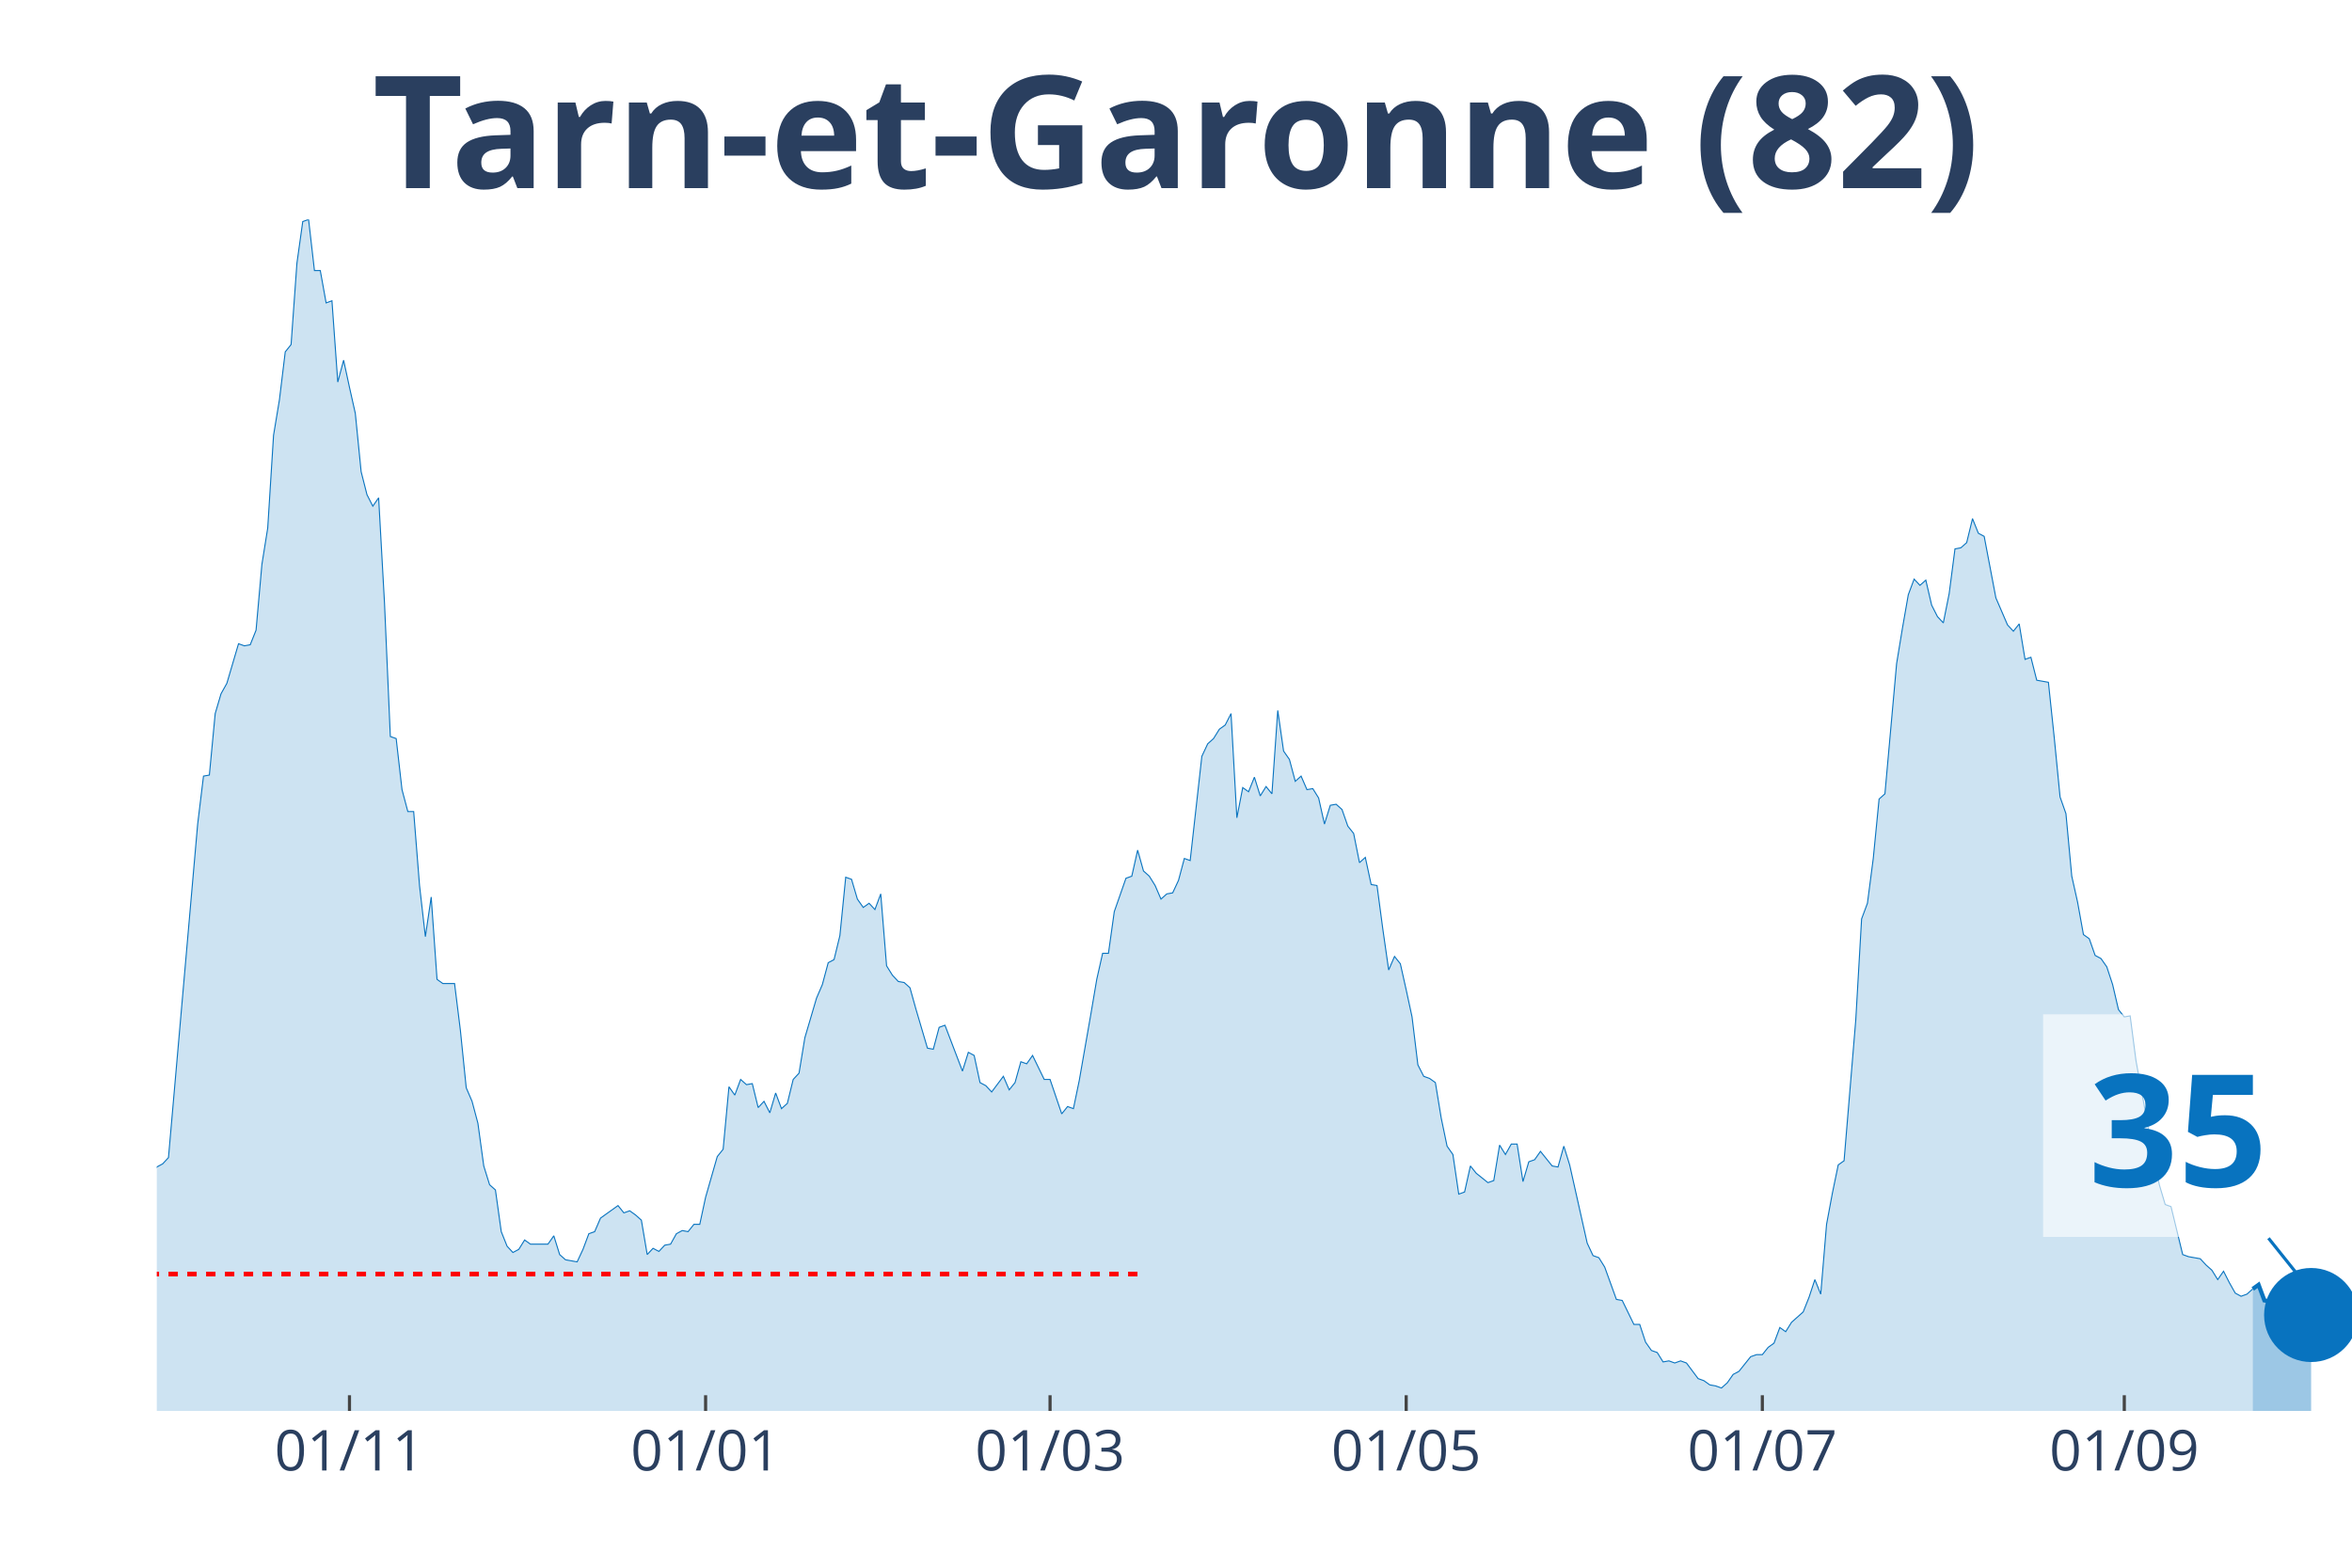
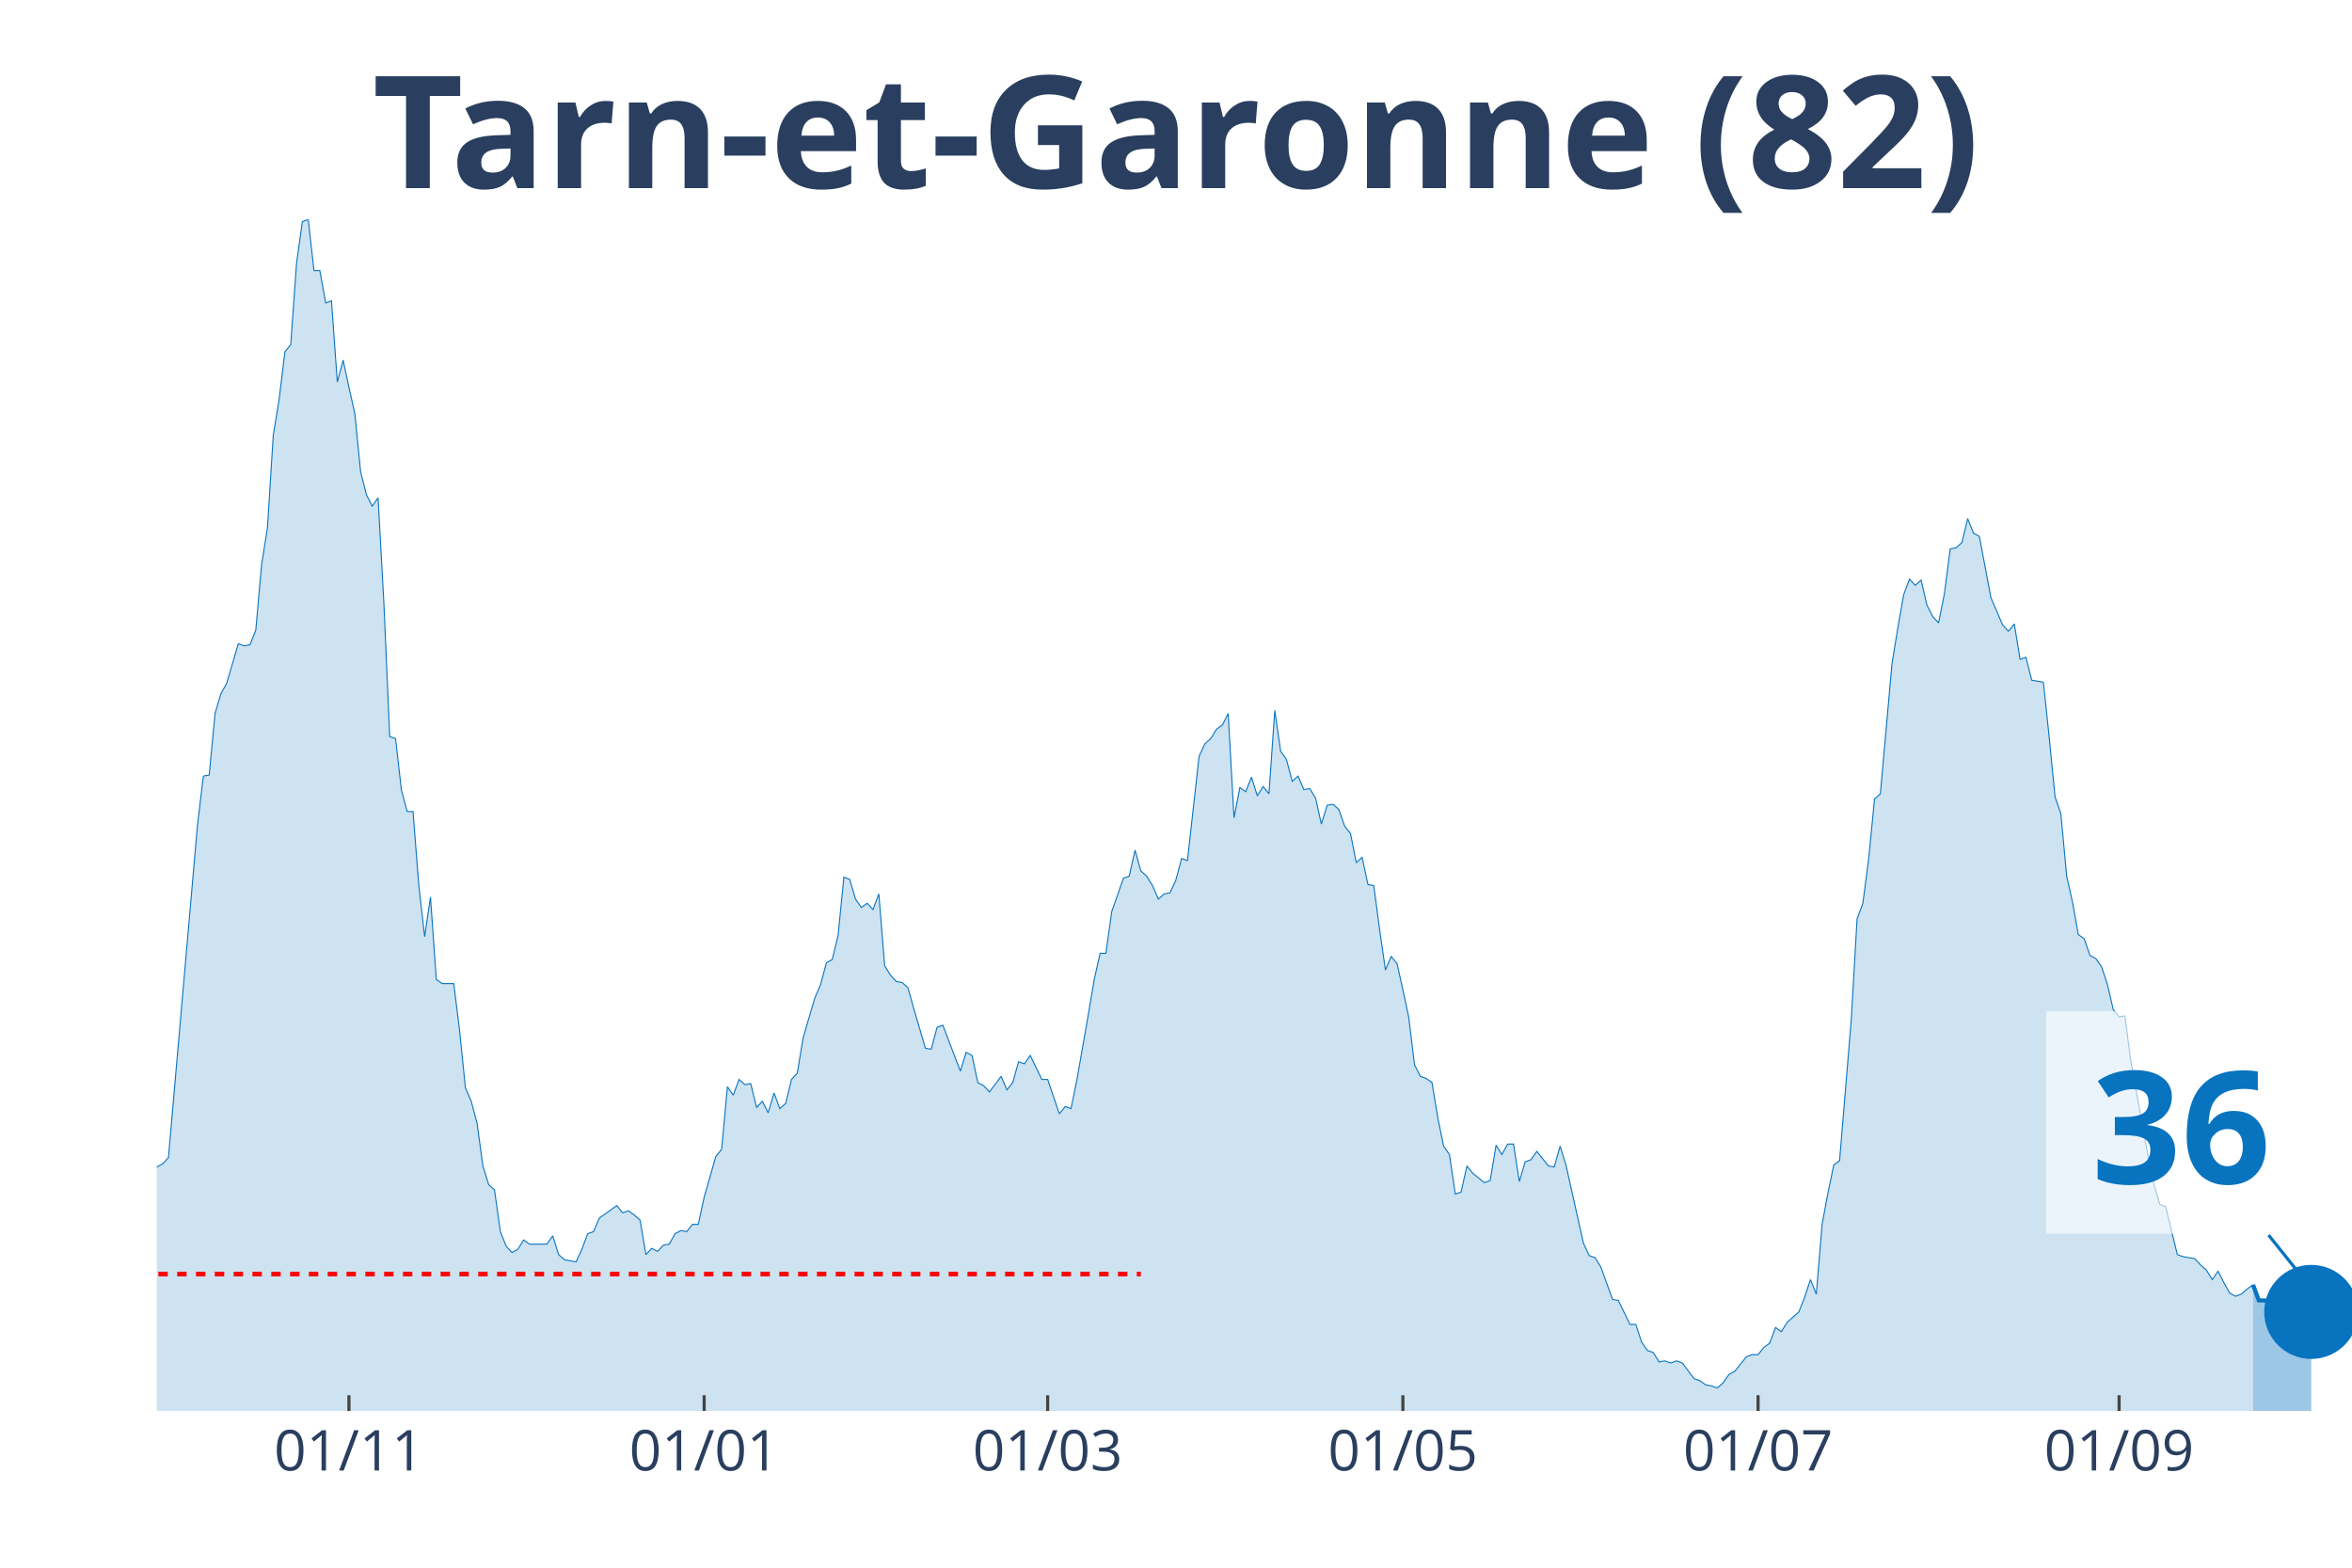
<svg xmlns="http://www.w3.org/2000/svg" class="main-svg" width="1125" height="750" style="" viewBox="0 0 750 500">
  <rect x="0" y="0" width="750" height="500" style="fill: rgb(0, 0, 0); fill-opacity: 0;" />
-   <defs id="defs-508bf8">
+   <defs id="defs-aefb6d">
    <g class="clips">
-       <clipPath id="clip508bf8xyplot" class="plotclip">
+       <clipPath id="clipaefb6dxyplot" class="plotclip">
        <rect width="700" height="380" />
      </clipPath>
-       <clipPath class="axesclip" id="clip508bf8x">
+       <clipPath class="axesclip" id="clipaefb6dx">
        <rect x="50" y="0" width="700" height="500" />
      </clipPath>
-       <clipPath class="axesclip" id="clip508bf8y">
+       <clipPath class="axesclip" id="clipaefb6dy">
        <rect x="0" y="70" width="750" height="380" />
      </clipPath>
-       <clipPath class="axesclip" id="clip508bf8xy">
+       <clipPath class="axesclip" id="clipaefb6dxy">
        <rect x="50" y="70" width="700" height="380" />
      </clipPath>
    </g>
    <g class="gradients" />
  </defs>
  <g class="bglayer">
    <rect class="bg" x="50" y="70" width="700" height="380" style="fill: rgb(0, 0, 0); fill-opacity: 0; stroke-width: 0;" />
  </g>
  <g class="layer-below">
    <g class="imagelayer" />
    <g class="shapelayer" />
  </g>
  <g class="cartesianlayer">
    <g class="subplot xy">
      <g class="layer-subplot">
        <g class="shapelayer" />
        <g class="imagelayer" />
      </g>
      <g class="gridlayer">
        <g class="x">
-           <path class="xgrid crisp" transform="translate(111.44,0)" d="M0,70v380" style="stroke: rgb(255, 255, 255); stroke-opacity: 1; stroke-width: 1px;" />
-           <path class="xgrid crisp" transform="translate(225,0)" d="M0,70v380" style="stroke: rgb(255, 255, 255); stroke-opacity: 1; stroke-width: 1px;" />
-           <path class="xgrid crisp" transform="translate(334.84,0)" d="M0,70v380" style="stroke: rgb(255, 255, 255); stroke-opacity: 1; stroke-width: 1px;" />
-           <path class="xgrid crisp" transform="translate(448.4,0)" d="M0,70v380" style="stroke: rgb(255, 255, 255); stroke-opacity: 1; stroke-width: 1px;" />
-           <path class="xgrid crisp" transform="translate(561.97,0)" d="M0,70v380" style="stroke: rgb(255, 255, 255); stroke-opacity: 1; stroke-width: 1px;" />
-           <path class="xgrid crisp" transform="translate(677.39,0)" d="M0,70v380" style="stroke: rgb(255, 255, 255); stroke-opacity: 1; stroke-width: 1px;" />
+           <path class="xgrid crisp" transform="translate(111.27,0)" d="M0,70v380" style="stroke: rgb(255, 255, 255); stroke-opacity: 1; stroke-width: 1px;" />
+           <path class="xgrid crisp" transform="translate(224.54,0)" d="M0,70v380" style="stroke: rgb(255, 255, 255); stroke-opacity: 1; stroke-width: 1px;" />
+           <path class="xgrid crisp" transform="translate(334.08,0)" d="M0,70v380" style="stroke: rgb(255, 255, 255); stroke-opacity: 1; stroke-width: 1px;" />
+           <path class="xgrid crisp" transform="translate(447.35,0)" d="M0,70v380" style="stroke: rgb(255, 255, 255); stroke-opacity: 1; stroke-width: 1px;" />
+           <path class="xgrid crisp" transform="translate(560.61,0)" d="M0,70v380" style="stroke: rgb(255, 255, 255); stroke-opacity: 1; stroke-width: 1px;" />
+           <path class="xgrid crisp" transform="translate(675.73,0)" d="M0,70v380" style="stroke: rgb(255, 255, 255); stroke-opacity: 1; stroke-width: 1px;" />
        </g>
        <g class="y" />
      </g>
      <g class="zerolinelayer" />
      <path class="xlines-below" />
      <path class="ylines-below" />
      <g class="overlines-below" />
      <g class="xaxislayer-below" />
      <g class="yaxislayer-below" />
      <g class="overaxes-below" />
-       <g class="plot" transform="translate(50, 70)" clip-path="url('#clip508bf8xyplot')">
+       <g class="plot" transform="translate(50, 70)" clip-path="url('#clipaefb6dxyplot')">
        <g class="scatterlayer mlayer">
-           <g class="trace scatter trace185f80" style="stroke-miterlimit: 2;">
+           <g class="trace scatter tracee96e2c" style="stroke-miterlimit: 2;">
            <g class="fills">
              <g>
-                 <path class="js-fill" d="M668.35,380L-253.19,380L-253.19,376.34L-243.88,376.01L-242.02,378.67L-227.13,379L-225.27,379.34L-143.35,378.01L-141.49,377.34L-134.04,375.35L-132.18,374.35L-128.46,373.02L-126.6,373.02L-119.15,372.69L-117.29,375.01L-113.56,374.02L-111.7,374.35L-107.98,376.68L-106.12,376.01L-96.81,373.02L-94.95,370.36L-93.09,371.36L-91.22,370.03L-87.5,371.36L-85.64,371.36L-83.78,370.36L-81.91,363.38L-80.05,358.06L-78.19,358.06L-74.47,354.73L-72.61,348.75L-70.74,343.43L-68.88,345.42L-67.02,346.09L-65.16,339.77L-61.44,341.43L-59.57,341.1L-55.85,337.11L-53.99,329.47L-52.13,320.16L-50.27,319.16L-48.4,319.16L-46.54,306.53L-42.82,303.2L-40.96,306.19L-39.1,312.18L-37.23,309.85L-35.37,308.19L-33.51,311.18L-31.65,311.85L-29.79,308.85L-27.93,304.53L-26.06,292.9L-22.34,292.56L-20.48,288.91L-18.62,287.58L-16.76,284.92L-14.89,282.26L-13.03,289.9L-11.17,290.24L-9.31,291.9L-7.45,301.54L-5.59,299.55L-1.86,307.19L0,302.2L1.86,301.21L3.72,299.21L13.03,192.83L14.89,177.53L16.76,177.2L18.62,157.59L20.48,151.27L22.34,147.94L26.06,135.31L27.93,135.98L29.79,135.64L31.65,130.99L33.51,110.04L35.37,98.41L37.23,68.82L39.1,57.52L40.96,42.22L42.82,39.9L44.68,13.96L46.54,0.66L48.4,0L50.27,16.29L52.13,16.29L53.99,26.6L55.85,25.93L57.71,51.86L59.57,44.88L61.44,53.53L63.3,61.84L65.16,80.45L67.02,87.77L68.88,91.43L70.74,88.77L72.61,122.34L74.47,164.9L76.33,165.56L78.19,181.85L80.05,188.84L81.91,188.84L83.78,212.44L85.64,228.73L87.5,216.1L89.36,242.36L91.22,243.69L94.95,243.69L96.81,258.65L98.67,276.94L100.53,281.26L102.39,288.24L104.26,301.87L106.12,307.86L107.98,309.52L109.84,322.82L111.7,327.47L113.56,329.47L115.43,328.47L117.29,325.48L119.15,326.81L124.73,326.81L126.6,324.15L128.46,330.13L130.32,331.79L134.04,332.46L135.9,328.47L137.77,323.48L139.63,322.82L141.49,318.5L143.35,317.17L147.07,314.51L148.94,316.83L150.8,316.17L152.66,317.5L154.52,319.16L156.38,330.13L158.24,328.14L160.11,329.13L161.97,327.14L163.83,326.81L165.69,323.48L167.55,322.48L169.41,322.82L171.28,320.49L173.14,320.49L175,311.85L178.72,298.88L180.59,296.55L182.45,276.61L184.31,279.27L186.17,274.28L188.03,275.94L189.89,275.61L191.76,283.25L193.62,281.26L195.48,284.92L197.34,278.6L199.2,283.59L201.06,281.92L202.93,274.28L204.79,272.28L206.65,260.98L210.37,248.35L212.23,244.02L214.1,237.04L215.96,236.05L217.82,228.4L219.68,209.78L221.54,210.45L223.4,216.76L225.27,219.42L227.13,218.09L228.99,220.09L230.85,215.1L232.71,238.04L234.57,241.03L236.44,243.03L238.3,243.36L240.16,245.02L242.02,251.67L245.74,264.3L247.61,264.64L249.47,257.66L251.33,256.99L256.91,271.62L258.78,265.63L260.64,266.63L262.5,275.28L264.36,276.27L266.22,278.27L269.95,273.28L271.81,277.6L273.67,275.28L275.53,268.63L277.39,269.29L279.26,266.63L282.98,274.28L284.84,274.28L288.56,285.25L290.43,282.92L292.29,283.59L294.15,274.61L297.87,253.33L299.73,242.36L301.6,234.05L303.46,234.05L305.32,220.75L307.18,215.43L309.04,210.11L310.9,209.45L312.77,201.14L314.63,207.79L316.49,209.45L318.35,212.44L320.21,216.76L322.07,215.1L323.94,214.77L325.8,210.78L327.66,203.8L329.52,204.46L333.24,171.22L335.11,167.23L336.97,165.56L338.83,162.57L340.69,161.24L342.55,157.59L344.41,190.83L346.28,181.19L348.14,182.52L350,177.87L351.86,183.85L353.72,180.86L355.59,183.18L357.45,156.59L359.31,169.55L361.17,172.21L363.03,179.2L364.89,177.53L366.76,181.85L368.62,181.52L370.48,184.51L372.34,192.83L374.2,186.84L376.06,186.51L377.93,188.17L379.79,193.49L381.65,195.82L383.51,205.13L385.37,203.46L387.23,212.11L389.1,212.44L390.96,226.4L392.82,239.37L394.68,235.05L396.54,237.38L398.4,245.69L400.27,254.33L402.13,269.62L403.99,273.28L405.85,273.95L407.71,275.28L409.57,286.58L411.44,295.56L413.3,298.22L415.16,310.85L417.02,310.18L418.88,301.87L420.74,304.2L424.47,307.19L426.33,306.53L428.19,295.22L430.05,298.22L431.91,294.89L433.78,294.89L435.64,306.86L437.5,300.54L439.36,299.88L441.22,297.22L444.95,301.87L446.81,302.2L448.67,295.56L450.53,301.54L456.12,326.47L457.98,330.46L459.84,331.13L461.7,334.12L465.43,344.43L467.29,344.76L471.01,352.41L472.87,352.41L474.73,358.06L476.6,360.72L478.46,361.38L480.32,364.37L482.18,364.04L484.04,364.71L485.9,364.04L487.77,364.71L491.49,369.69L493.35,370.36L495.21,371.69L497.07,372.02L498.94,372.69L500.8,371.02L502.66,368.36L504.52,367.37L508.24,362.71L510.11,362.05L511.97,362.05L513.83,359.72L515.69,358.39L517.55,353.4L519.41,354.73L521.28,351.74L525,348.42L526.86,343.76L528.72,338.11L530.59,342.76L532.45,320.49L534.31,310.52L536.17,301.54L538.03,300.21L541.76,255.33L543.62,223.08L545.48,218.09L547.34,203.8L549.2,184.85L551.06,183.18L554.79,141.63L556.65,130.32L558.51,119.69L560.37,114.7L562.23,116.69L564.1,115.03L565.96,123.01L567.82,126.67L569.68,128.66L571.54,119.35L573.4,105.06L575.27,104.72L577.13,103.06L578.99,95.42L580.85,100.07L582.71,101.07L586.44,120.68L588.3,125L590.16,129.33L592.02,131.32L593.88,128.99L595.74,140.3L597.61,139.63L599.47,146.95L603.19,147.61L605.05,165.23L606.91,184.18L608.78,189.5L610.64,209.45L612.5,217.76L614.36,228.07L616.22,229.4L618.09,234.72L619.95,235.71L621.81,238.37L623.67,244.02L625.53,252L627.39,254.33L629.26,254L631.12,268.29L636.7,298.88L638.56,307.86L640.43,314.17L642.29,314.84L646.01,330.13L647.87,330.8L651.6,331.46L653.46,333.46L655.32,335.12L657.18,338.11L659.04,335.45L660.9,339.11L662.77,342.43L664.63,343.43L666.49,342.76L668.35,341.1" style="fill: rgb(8, 115, 191); fill-opacity: 0.2; stroke-width: 0;" />
+                 <path class="js-fill" d="M668.44,380L-252.52,380L-252.52,376.34L-243.24,376.01L-241.38,378.67L-226.53,379L-224.67,379.34L-142.97,378.01L-141.11,377.34L-133.69,375.35L-131.83,374.35L-128.12,373.02L-126.26,373.02L-118.83,372.69L-116.98,375.01L-113.26,374.02L-111.41,374.35L-107.69,376.68L-105.84,376.01L-96.55,373.02L-94.69,370.36L-92.84,371.36L-90.98,370.03L-87.27,371.36L-85.41,371.36L-83.55,370.36L-81.7,363.38L-79.84,358.06L-77.98,358.06L-74.27,354.73L-72.41,348.75L-70.56,343.43L-68.7,345.42L-66.84,346.09L-64.99,339.77L-61.27,341.43L-59.42,341.1L-55.7,337.11L-53.85,329.47L-51.99,320.16L-50.13,319.16L-48.28,319.16L-46.42,306.53L-42.71,303.2L-40.85,306.19L-38.99,312.18L-37.14,309.85L-35.28,308.19L-33.42,311.18L-31.56,311.85L-29.71,308.85L-27.85,304.53L-25.99,292.9L-22.28,292.56L-20.42,288.91L-18.57,287.58L-16.71,284.92L-14.85,282.26L-13,289.9L-11.14,290.24L-9.28,291.9L-7.43,301.54L-5.57,299.55L-1.86,307.19L0,302.2L1.86,301.21L3.71,299.21L13,192.83L14.85,177.53L16.71,177.2L18.57,157.59L20.42,151.27L22.28,147.94L25.99,135.31L27.85,135.98L29.71,135.64L31.56,130.99L33.42,110.04L35.28,98.41L37.14,68.82L38.99,57.52L40.85,42.22L42.71,39.9L44.56,13.96L46.42,0.66L48.28,0L50.13,16.29L51.99,16.29L53.85,26.6L55.7,25.93L57.56,51.86L59.42,44.88L61.27,53.53L63.13,61.84L64.99,80.45L66.84,87.77L68.7,91.43L70.56,88.77L72.41,122.34L74.27,164.9L76.13,165.56L77.98,181.85L79.84,188.84L81.7,188.84L83.55,212.44L85.41,228.73L87.27,216.1L89.12,242.36L90.98,243.69L94.69,243.69L96.55,258.65L98.41,276.94L100.27,281.26L102.12,288.24L103.98,301.87L105.84,307.86L107.69,309.52L109.55,322.82L111.41,327.47L113.26,329.47L115.12,328.47L116.98,325.48L118.83,326.81L124.4,326.81L126.26,324.15L128.12,330.13L129.97,331.79L133.69,332.46L135.54,328.47L137.4,323.48L139.26,322.82L141.11,318.5L142.97,317.17L146.68,314.51L148.54,316.83L150.4,316.17L152.25,317.5L154.11,319.16L155.97,330.13L157.82,328.14L159.68,329.13L161.54,327.14L163.4,326.81L165.25,323.48L167.11,322.48L168.97,322.82L170.82,320.49L172.68,320.49L174.54,311.85L178.25,298.88L180.11,296.55L181.96,276.61L183.82,279.27L185.68,274.28L187.53,275.94L189.39,275.61L191.25,283.25L193.1,281.26L194.96,284.92L196.82,278.6L198.67,283.59L200.53,281.92L202.39,274.28L204.24,272.28L206.1,260.98L209.81,248.35L211.67,244.02L213.53,237.04L215.38,236.05L217.24,228.4L219.1,209.78L220.95,210.45L222.81,216.76L224.67,219.42L226.53,218.09L228.38,220.09L230.24,215.1L232.1,238.04L233.95,241.03L235.81,243.03L237.67,243.36L239.52,245.02L241.38,251.67L245.09,264.3L246.95,264.64L248.81,257.66L250.66,256.99L256.23,271.62L258.09,265.63L259.95,266.63L261.8,275.28L263.66,276.27L265.52,278.27L269.23,273.28L271.09,277.6L272.94,275.28L274.8,268.63L276.66,269.29L278.51,266.63L282.23,274.28L284.08,274.28L287.8,285.25L289.66,282.92L291.51,283.59L293.37,274.61L297.08,253.33L298.94,242.36L300.8,234.05L302.65,234.05L304.51,220.75L306.37,215.43L308.22,210.11L310.08,209.45L311.94,201.14L313.79,207.79L315.65,209.45L317.51,212.44L319.36,216.76L321.22,215.1L323.08,214.77L324.93,210.78L326.79,203.8L328.65,204.46L332.36,171.22L334.22,167.23L336.07,165.56L337.93,162.57L339.79,161.24L341.64,157.59L343.5,190.83L345.36,181.19L347.21,182.52L349.07,177.87L350.93,183.85L352.79,180.86L354.64,183.18L356.5,156.59L358.36,169.55L360.21,172.21L362.07,179.2L363.93,177.53L365.78,181.85L367.64,181.52L369.5,184.51L371.35,192.83L373.21,186.84L375.07,186.51L376.92,188.17L378.78,193.49L380.64,195.82L382.49,205.13L384.35,203.46L386.21,212.11L388.06,212.44L389.92,226.4L391.78,239.37L393.63,235.05L395.49,237.38L397.35,245.69L399.2,254.33L401.06,269.62L402.92,273.28L404.77,273.95L406.63,275.28L408.49,286.58L410.34,295.56L412.2,298.22L414.06,310.85L415.92,310.18L417.77,301.87L419.63,304.2L423.34,307.19L425.2,306.53L427.06,295.22L428.91,298.22L430.77,294.89L432.63,294.89L434.48,306.86L436.34,300.54L438.2,299.88L440.05,297.22L443.77,301.87L445.62,302.2L447.48,295.56L449.34,301.54L454.91,326.47L456.76,330.46L458.62,331.13L460.48,334.12L464.19,344.43L466.05,344.76L469.76,352.41L471.62,352.41L473.47,358.06L475.33,360.72L477.19,361.38L479.05,364.37L480.9,364.04L482.76,364.71L484.62,364.04L486.47,364.71L490.19,369.69L492.04,370.36L493.9,371.69L495.76,372.02L497.61,372.69L499.47,371.02L501.33,368.36L503.18,367.37L506.9,362.71L508.75,362.05L510.61,362.05L512.47,359.72L514.32,358.39L516.18,353.4L518.04,354.73L519.89,351.74L523.61,348.42L525.46,343.76L527.32,338.11L529.18,342.76L531.03,320.49L532.89,310.52L534.75,301.54L536.6,300.21L540.32,255.33L542.18,223.08L544.03,218.09L545.89,203.8L547.75,184.85L549.6,183.18L553.32,141.63L555.17,130.32L557.03,119.69L558.89,114.7L560.74,116.69L562.6,115.03L564.46,123.01L566.31,126.67L568.17,128.66L570.03,119.35L571.88,105.06L573.74,104.72L575.6,103.06L577.45,95.42L579.31,100.07L581.17,101.07L584.88,120.68L586.74,125L588.59,129.33L590.45,131.32L592.31,128.99L594.16,140.3L596.02,139.63L597.88,146.95L601.59,147.61L603.45,165.23L605.31,184.18L607.16,189.5L609.02,209.45L610.88,217.76L612.73,228.07L614.59,229.4L616.45,234.72L618.3,235.71L620.16,238.37L622.02,244.02L623.87,252L625.73,254.33L627.59,254L629.44,268.29L635.01,298.88L636.87,307.86L638.73,314.17L640.58,314.84L644.3,330.13L646.15,330.8L649.87,331.46L651.72,333.46L653.58,335.12L655.44,338.11L657.29,335.45L659.15,339.11L661.01,342.43L662.86,343.43L664.72,342.76L666.58,341.1L668.44,339.77" style="fill: rgb(8, 115, 191); fill-opacity: 0.2; stroke-width: 0;" />
              </g>
            </g>
            <g class="errorbars" />
            <g class="lines">
-               <path class="js-line" d="M-253.19,376.34L-243.88,376.01L-242.02,378.67L-227.13,379L-225.27,379.34L-143.35,378.01L-141.49,377.34L-134.04,375.35L-132.18,374.35L-128.46,373.02L-126.6,373.02L-119.15,372.69L-117.29,375.01L-113.56,374.02L-111.7,374.35L-107.98,376.68L-106.12,376.01L-96.81,373.02L-94.95,370.36L-93.09,371.36L-91.22,370.03L-87.5,371.36L-85.64,371.36L-83.78,370.36L-81.91,363.38L-80.05,358.06L-78.19,358.06L-74.47,354.73L-72.61,348.75L-70.74,343.43L-68.88,345.42L-67.02,346.09L-65.16,339.77L-61.44,341.43L-59.57,341.1L-55.85,337.11L-53.99,329.47L-52.13,320.16L-50.27,319.16L-48.4,319.16L-46.54,306.53L-42.82,303.2L-40.96,306.19L-39.1,312.18L-37.23,309.85L-35.37,308.19L-33.51,311.18L-31.65,311.85L-29.79,308.85L-27.93,304.53L-26.06,292.9L-22.34,292.56L-20.48,288.91L-18.62,287.58L-16.76,284.92L-14.89,282.26L-13.03,289.9L-11.17,290.24L-9.31,291.9L-7.45,301.54L-5.59,299.55L-1.86,307.19L0,302.2L1.86,301.21L3.72,299.21L13.03,192.83L14.89,177.53L16.76,177.2L18.62,157.59L20.48,151.27L22.34,147.94L26.06,135.31L27.93,135.98L29.79,135.64L31.65,130.99L33.51,110.04L35.37,98.41L37.23,68.82L39.1,57.52L40.96,42.22L42.82,39.9L44.68,13.96L46.54,0.66L48.4,0L50.27,16.29L52.13,16.29L53.99,26.6L55.85,25.93L57.71,51.86L59.57,44.88L61.44,53.53L63.3,61.84L65.16,80.45L67.02,87.77L68.88,91.43L70.74,88.77L72.61,122.34L74.47,164.9L76.33,165.56L78.19,181.85L80.05,188.84L81.91,188.84L83.78,212.44L85.64,228.73L87.5,216.1L89.36,242.36L91.22,243.69L94.95,243.69L96.81,258.65L98.67,276.94L100.53,281.26L102.39,288.24L104.26,301.87L106.12,307.86L107.98,309.52L109.84,322.82L111.7,327.47L113.56,329.47L115.43,328.47L117.29,325.48L119.15,326.81L124.73,326.81L126.6,324.15L128.46,330.13L130.32,331.79L134.04,332.46L135.9,328.47L137.77,323.48L139.63,322.82L141.49,318.5L143.35,317.17L147.07,314.51L148.94,316.83L150.8,316.17L152.66,317.5L154.52,319.16L156.38,330.13L158.24,328.14L160.11,329.13L161.97,327.14L163.83,326.81L165.69,323.48L167.55,322.48L169.41,322.82L171.28,320.49L173.14,320.49L175,311.85L178.72,298.88L180.59,296.55L182.45,276.61L184.31,279.27L186.17,274.28L188.03,275.94L189.89,275.61L191.76,283.25L193.62,281.26L195.48,284.92L197.34,278.6L199.2,283.59L201.06,281.92L202.93,274.28L204.79,272.28L206.65,260.98L210.37,248.35L212.23,244.02L214.1,237.04L215.96,236.05L217.82,228.4L219.68,209.78L221.54,210.45L223.4,216.76L225.27,219.42L227.13,218.09L228.99,220.09L230.85,215.1L232.71,238.04L234.57,241.03L236.44,243.03L238.3,243.36L240.16,245.02L242.02,251.67L245.74,264.3L247.61,264.64L249.47,257.66L251.33,256.99L256.91,271.62L258.78,265.63L260.64,266.63L262.5,275.28L264.36,276.27L266.22,278.27L269.95,273.28L271.81,277.6L273.67,275.28L275.53,268.63L277.39,269.29L279.26,266.63L282.98,274.28L284.84,274.28L288.56,285.25L290.43,282.92L292.29,283.59L294.15,274.61L297.87,253.33L299.73,242.36L301.6,234.05L303.46,234.05L305.32,220.75L307.18,215.43L309.04,210.11L310.9,209.45L312.77,201.14L314.63,207.79L316.49,209.45L318.35,212.44L320.21,216.76L322.07,215.1L323.94,214.77L325.8,210.78L327.66,203.8L329.52,204.46L333.24,171.22L335.11,167.23L336.97,165.56L338.83,162.57L340.69,161.24L342.55,157.59L344.41,190.83L346.28,181.19L348.14,182.52L350,177.87L351.86,183.85L353.72,180.86L355.59,183.18L357.45,156.59L359.31,169.55L361.17,172.21L363.03,179.2L364.89,177.53L366.76,181.85L368.62,181.52L370.48,184.51L372.34,192.83L374.2,186.84L376.06,186.51L377.93,188.17L379.79,193.49L381.65,195.82L383.51,205.13L385.37,203.46L387.23,212.11L389.1,212.44L390.96,226.4L392.82,239.37L394.68,235.05L396.54,237.38L398.4,245.69L400.27,254.33L402.13,269.62L403.99,273.28L405.85,273.95L407.71,275.28L409.57,286.58L411.44,295.56L413.3,298.22L415.16,310.85L417.02,310.18L418.88,301.87L420.74,304.2L424.47,307.19L426.33,306.53L428.19,295.22L430.05,298.22L431.91,294.89L433.78,294.89L435.64,306.86L437.5,300.54L439.36,299.88L441.22,297.22L444.95,301.87L446.81,302.2L448.67,295.56L450.53,301.54L456.12,326.47L457.98,330.46L459.84,331.13L461.7,334.12L465.43,344.43L467.29,344.76L471.01,352.41L472.87,352.41L474.73,358.06L476.6,360.72L478.46,361.38L480.32,364.37L482.18,364.04L484.04,364.71L485.9,364.04L487.77,364.71L491.49,369.69L493.35,370.36L495.21,371.69L497.07,372.02L498.94,372.69L500.8,371.02L502.66,368.36L504.52,367.37L508.24,362.71L510.11,362.05L511.97,362.05L513.83,359.72L515.69,358.39L517.55,353.4L519.41,354.73L521.28,351.74L525,348.42L526.86,343.76L528.72,338.11L530.59,342.76L532.45,320.49L534.31,310.52L536.17,301.54L538.03,300.21L541.76,255.33L543.62,223.08L545.48,218.09L547.34,203.8L549.2,184.85L551.06,183.18L554.79,141.63L556.65,130.32L558.51,119.69L560.37,114.7L562.23,116.69L564.1,115.03L565.96,123.01L567.82,126.67L569.68,128.66L571.54,119.35L573.4,105.06L575.27,104.72L577.13,103.06L578.99,95.42L580.85,100.07L582.71,101.07L586.44,120.68L588.3,125L590.16,129.33L592.02,131.32L593.88,128.99L595.74,140.3L597.61,139.63L599.47,146.95L603.19,147.61L605.05,165.23L606.91,184.18L608.78,189.5L610.64,209.45L612.5,217.76L614.36,228.07L616.22,229.4L618.09,234.72L619.95,235.71L621.81,238.37L623.67,244.02L625.53,252L627.39,254.33L629.26,254L631.12,268.29L636.7,298.88L638.56,307.86L640.43,314.17L642.29,314.84L646.01,330.13L647.87,330.8L651.6,331.46L653.46,333.46L655.32,335.12L657.18,338.11L659.04,335.45L660.9,339.11L662.77,342.43L664.63,343.43L666.49,342.76L668.35,341.1" style="vector-effect: non-scaling-stroke; fill: none; stroke: rgb(8, 115, 191); stroke-opacity: 1; stroke-width: 0.5px; opacity: 1;" />
+               <path class="js-line" d="M-252.52,376.34L-243.24,376.01L-241.38,378.67L-226.53,379L-224.67,379.34L-142.97,378.01L-141.11,377.34L-133.69,375.35L-131.83,374.35L-128.12,373.02L-126.26,373.02L-118.83,372.69L-116.98,375.01L-113.26,374.02L-111.41,374.35L-107.69,376.68L-105.84,376.01L-96.55,373.02L-94.69,370.36L-92.84,371.36L-90.98,370.03L-87.27,371.36L-85.41,371.36L-83.55,370.36L-81.7,363.38L-79.84,358.06L-77.98,358.06L-74.27,354.73L-72.41,348.75L-70.56,343.43L-68.7,345.42L-66.84,346.09L-64.99,339.77L-61.27,341.43L-59.42,341.1L-55.7,337.11L-53.85,329.47L-51.99,320.16L-50.13,319.16L-48.28,319.16L-46.42,306.53L-42.71,303.2L-40.85,306.19L-38.99,312.18L-37.14,309.85L-35.28,308.19L-33.42,311.18L-31.56,311.85L-29.71,308.85L-27.85,304.53L-25.99,292.9L-22.28,292.56L-20.42,288.91L-18.57,287.58L-16.71,284.92L-14.85,282.26L-13,289.9L-11.14,290.24L-9.28,291.9L-7.43,301.54L-5.57,299.55L-1.86,307.19L0,302.2L1.86,301.21L3.71,299.21L13,192.83L14.85,177.53L16.71,177.2L18.57,157.59L20.42,151.27L22.28,147.94L25.99,135.31L27.85,135.98L29.71,135.64L31.56,130.99L33.42,110.04L35.28,98.41L37.14,68.82L38.99,57.52L40.85,42.22L42.71,39.9L44.56,13.96L46.42,0.66L48.28,0L50.13,16.29L51.99,16.29L53.85,26.6L55.7,25.93L57.56,51.86L59.42,44.88L61.27,53.53L63.13,61.84L64.99,80.45L66.84,87.77L68.7,91.43L70.56,88.77L72.41,122.34L74.27,164.9L76.13,165.56L77.98,181.85L79.84,188.84L81.7,188.84L83.55,212.44L85.41,228.73L87.27,216.1L89.12,242.36L90.98,243.69L94.69,243.69L96.55,258.65L98.41,276.94L100.27,281.26L102.12,288.24L103.98,301.87L105.84,307.86L107.69,309.52L109.55,322.82L111.41,327.47L113.26,329.47L115.12,328.47L116.98,325.48L118.83,326.81L124.4,326.81L126.26,324.15L128.12,330.13L129.97,331.79L133.69,332.46L135.54,328.47L137.4,323.48L139.26,322.82L141.11,318.5L142.97,317.17L146.68,314.51L148.54,316.83L150.4,316.17L152.25,317.5L154.11,319.16L155.97,330.13L157.82,328.14L159.68,329.13L161.54,327.14L163.4,326.81L165.25,323.48L167.11,322.48L168.97,322.82L170.82,320.49L172.68,320.49L174.54,311.85L178.25,298.88L180.11,296.55L181.96,276.61L183.82,279.27L185.68,274.28L187.53,275.94L189.39,275.61L191.25,283.25L193.1,281.26L194.96,284.92L196.82,278.6L198.67,283.59L200.53,281.92L202.39,274.28L204.24,272.28L206.1,260.98L209.81,248.35L211.67,244.02L213.53,237.04L215.38,236.05L217.24,228.4L219.1,209.78L220.95,210.45L222.81,216.76L224.67,219.42L226.53,218.09L228.38,220.09L230.24,215.1L232.1,238.04L233.95,241.03L235.81,243.03L237.67,243.36L239.52,245.02L241.38,251.67L245.09,264.3L246.95,264.64L248.81,257.66L250.66,256.99L256.23,271.62L258.09,265.63L259.95,266.63L261.8,275.28L263.66,276.27L265.52,278.27L269.23,273.28L271.09,277.6L272.94,275.28L274.8,268.63L276.66,269.29L278.51,266.63L282.23,274.28L284.08,274.28L287.8,285.25L289.66,282.92L291.51,283.59L293.37,274.61L297.08,253.33L298.94,242.36L300.8,234.05L302.65,234.05L304.51,220.75L306.37,215.43L308.22,210.11L310.08,209.45L311.94,201.14L313.79,207.79L315.65,209.45L317.51,212.44L319.36,216.76L321.22,215.1L323.08,214.77L324.93,210.78L326.79,203.8L328.65,204.46L332.36,171.22L334.22,167.23L336.07,165.56L337.93,162.57L339.79,161.24L341.64,157.59L343.5,190.83L345.36,181.19L347.21,182.52L349.07,177.87L350.93,183.85L352.79,180.86L354.64,183.18L356.5,156.59L358.36,169.55L360.21,172.21L362.07,179.2L363.93,177.53L365.78,181.85L367.64,181.52L369.5,184.51L371.35,192.83L373.21,186.84L375.07,186.51L376.92,188.17L378.78,193.49L380.64,195.82L382.49,205.13L384.35,203.46L386.21,212.11L388.06,212.44L389.92,226.4L391.78,239.37L393.63,235.05L395.49,237.38L397.35,245.69L399.2,254.33L401.06,269.62L402.92,273.28L404.77,273.95L406.63,275.28L408.49,286.58L410.34,295.56L412.2,298.22L414.06,310.85L415.92,310.18L417.77,301.87L419.63,304.2L423.34,307.19L425.2,306.53L427.06,295.22L428.91,298.22L430.77,294.89L432.63,294.89L434.48,306.86L436.34,300.54L438.2,299.88L440.05,297.22L443.77,301.87L445.62,302.2L447.48,295.56L449.34,301.54L454.91,326.47L456.76,330.46L458.62,331.13L460.48,334.12L464.19,344.43L466.05,344.76L469.76,352.41L471.62,352.41L473.47,358.06L475.33,360.72L477.19,361.38L479.05,364.37L480.9,364.04L482.76,364.71L484.62,364.04L486.47,364.71L490.19,369.69L492.04,370.36L493.9,371.69L495.76,372.02L497.61,372.69L499.47,371.02L501.33,368.36L503.18,367.37L506.9,362.71L508.75,362.05L510.61,362.05L512.47,359.72L514.32,358.39L516.18,353.4L518.04,354.73L519.89,351.74L523.61,348.42L525.46,343.76L527.32,338.11L529.18,342.76L531.03,320.49L532.89,310.52L534.75,301.54L536.6,300.21L540.32,255.33L542.18,223.08L544.03,218.09L545.89,203.8L547.75,184.85L549.6,183.18L553.32,141.63L555.17,130.32L557.03,119.69L558.89,114.7L560.74,116.69L562.6,115.03L564.46,123.01L566.31,126.67L568.17,128.66L570.03,119.35L571.88,105.06L573.74,104.72L575.6,103.06L577.45,95.42L579.31,100.07L581.17,101.07L584.88,120.68L586.74,125L588.59,129.33L590.45,131.32L592.31,128.99L594.16,140.3L596.02,139.63L597.88,146.95L601.59,147.61L603.45,165.23L605.31,184.18L607.16,189.5L609.02,209.45L610.88,217.76L612.73,228.07L614.59,229.4L616.45,234.72L618.3,235.71L620.16,238.37L622.02,244.02L623.87,252L625.73,254.33L627.59,254L629.44,268.29L635.01,298.88L636.87,307.86L638.73,314.17L640.58,314.84L644.3,330.13L646.15,330.8L649.87,331.46L651.72,333.46L653.58,335.12L655.44,338.11L657.29,335.45L659.15,339.11L661.01,342.43L662.86,343.43L664.72,342.76L666.58,341.1L668.44,339.77" style="vector-effect: non-scaling-stroke; fill: none; stroke: rgb(8, 115, 191); stroke-opacity: 1; stroke-width: 0.5px; opacity: 1;" />
            </g>
            <g class="points" />
            <g class="text" />
          </g>
-           <g class="trace scatter trace04a1da" style="stroke-miterlimit: 2;">
+           <g class="trace scatter trace4ae643" style="stroke-miterlimit: 2;">
            <g class="fills">
              <g>
-                 <path class="js-fill" d="M686.97,380L668.35,380L668.35,341.1L670.21,339.77L672.07,344.76L675.8,345.42L677.66,344.43L681.38,346.75L683.24,349.75L685.11,350.08L686.97,349.41" style="fill: rgb(8, 115, 191); fill-opacity: 0.4; stroke-width: 0;" />
+                 <path class="js-fill" d="M687,380L668.44,380L668.44,339.77L670.29,344.76L672.15,344.76L674.01,345.42L675.86,344.43L679.58,346.75L681.43,349.75L683.29,350.08L685.15,349.41L687,348.42" style="fill: rgb(8, 115, 191); fill-opacity: 0.4; stroke-width: 0;" />
              </g>
            </g>
            <g class="errorbars" />
            <g class="lines">
-               <path class="js-line" d="M668.35,341.1L670.21,339.77L672.07,344.76L675.8,345.42L677.66,344.43L681.38,346.75L683.24,349.75L685.11,350.08L686.97,349.41" style="vector-effect: non-scaling-stroke; fill: none; stroke: rgb(8, 115, 191); stroke-opacity: 1; stroke-width: 2px; opacity: 1;" />
+               <path class="js-line" d="M668.44,339.77L670.29,344.76L672.15,344.76L674.01,345.42L675.86,344.43L679.58,346.75L681.43,349.75L683.29,350.08L685.15,349.41L687,348.42" style="vector-effect: non-scaling-stroke; fill: none; stroke: rgb(8, 115, 191); stroke-opacity: 1; stroke-width: 2px; opacity: 1;" />
            </g>
            <g class="points" />
            <g class="text" />
          </g>
-           <g class="trace scatter tracea704c3" style="stroke-miterlimit: 2; opacity: 1;">
+           <g class="trace scatter tracea67513" style="stroke-miterlimit: 2; opacity: 1;">
            <g class="fills" />
            <g class="errorbars" />
            <g class="lines" />
            <g class="points">
-               <path class="point" transform="translate(686.97,349.41)" d="M15,0A15,15 0 1,1 0,-15A15,15 0 0,1 15,0Z" style="opacity: 1; stroke-width: 0px; fill: rgb(8, 115, 191); fill-opacity: 1;" />
+               <path class="point" transform="translate(687,348.42)" d="M15,0A15,15 0 1,1 0,-15A15,15 0 0,1 15,0Z" style="opacity: 1; stroke-width: 0px; fill: rgb(8, 115, 191); fill-opacity: 1;" />
            </g>
            <g class="text" />
          </g>
        </g>
      </g>
      <g class="overplot" />
      <path class="xlines-above crisp" style="fill: none; stroke-width: 1px; stroke: rgb(0, 0, 0); stroke-opacity: 0;" d="" />
      <path class="ylines-above crisp" style="fill: none;" d="M0,0" />
      <g class="overlines-above" />
      <g class="xaxislayer-above">
-         <path class="xtick ticks crisp" d="M0,450v-5" transform="translate(111.44,0)" style="stroke: rgb(68, 68, 68); stroke-opacity: 1; stroke-width: 1px;" />
-         <path class="xtick ticks crisp" d="M0,450v-5" transform="translate(225,0)" style="stroke: rgb(68, 68, 68); stroke-opacity: 1; stroke-width: 1px;" />
-         <path class="xtick ticks crisp" d="M0,450v-5" transform="translate(334.84,0)" style="stroke: rgb(68, 68, 68); stroke-opacity: 1; stroke-width: 1px;" />
-         <path class="xtick ticks crisp" d="M0,450v-5" transform="translate(448.4,0)" style="stroke: rgb(68, 68, 68); stroke-opacity: 1; stroke-width: 1px;" />
-         <path class="xtick ticks crisp" d="M0,450v-5" transform="translate(561.97,0)" style="stroke: rgb(68, 68, 68); stroke-opacity: 1; stroke-width: 1px;" />
-         <path class="xtick ticks crisp" d="M0,450v-5" transform="translate(677.39,0)" style="stroke: rgb(68, 68, 68); stroke-opacity: 1; stroke-width: 1px;" />
+         <path class="xtick ticks crisp" d="M0,450v-5" transform="translate(111.27,0)" style="stroke: rgb(68, 68, 68); stroke-opacity: 1; stroke-width: 1px;" />
+         <path class="xtick ticks crisp" d="M0,450v-5" transform="translate(224.54,0)" style="stroke: rgb(68, 68, 68); stroke-opacity: 1; stroke-width: 1px;" />
+         <path class="xtick ticks crisp" d="M0,450v-5" transform="translate(334.08,0)" style="stroke: rgb(68, 68, 68); stroke-opacity: 1; stroke-width: 1px;" />
+         <path class="xtick ticks crisp" d="M0,450v-5" transform="translate(447.35,0)" style="stroke: rgb(68, 68, 68); stroke-opacity: 1; stroke-width: 1px;" />
+         <path class="xtick ticks crisp" d="M0,450v-5" transform="translate(560.61,0)" style="stroke: rgb(68, 68, 68); stroke-opacity: 1; stroke-width: 1px;" />
+         <path class="xtick ticks crisp" d="M0,450v-5" transform="translate(675.73,0)" style="stroke: rgb(68, 68, 68); stroke-opacity: 1; stroke-width: 1px;" />
        <g class="xtick">
-           <text text-anchor="middle" x="0" y="469" transform="translate(111.44,0)" style="font-family: 'Open Sans', verdana, arial, sans-serif; font-size: 18px; fill: rgb(42, 63, 95); fill-opacity: 1; white-space: pre;">01/11</text>
+           <text text-anchor="middle" x="0" y="469" transform="translate(111.27,0)" style="font-family: 'Open Sans', verdana, arial, sans-serif; font-size: 18px; fill: rgb(42, 63, 95); fill-opacity: 1; white-space: pre;">01/11</text>
        </g>
        <g class="xtick">
-           <text text-anchor="middle" x="0" y="469" transform="translate(225,0)" style="font-family: 'Open Sans', verdana, arial, sans-serif; font-size: 18px; fill: rgb(42, 63, 95); fill-opacity: 1; white-space: pre;">01/01</text>
+           <text text-anchor="middle" x="0" y="469" transform="translate(224.54,0)" style="font-family: 'Open Sans', verdana, arial, sans-serif; font-size: 18px; fill: rgb(42, 63, 95); fill-opacity: 1; white-space: pre;">01/01</text>
        </g>
        <g class="xtick">
-           <text text-anchor="middle" x="0" y="469" transform="translate(334.84,0)" style="font-family: 'Open Sans', verdana, arial, sans-serif; font-size: 18px; fill: rgb(42, 63, 95); fill-opacity: 1; white-space: pre;">01/03</text>
+           <text text-anchor="middle" x="0" y="469" transform="translate(334.08,0)" style="font-family: 'Open Sans', verdana, arial, sans-serif; font-size: 18px; fill: rgb(42, 63, 95); fill-opacity: 1; white-space: pre;">01/03</text>
        </g>
        <g class="xtick">
-           <text text-anchor="middle" x="0" y="469" transform="translate(448.4,0)" style="font-family: 'Open Sans', verdana, arial, sans-serif; font-size: 18px; fill: rgb(42, 63, 95); fill-opacity: 1; white-space: pre;">01/05</text>
+           <text text-anchor="middle" x="0" y="469" transform="translate(447.35,0)" style="font-family: 'Open Sans', verdana, arial, sans-serif; font-size: 18px; fill: rgb(42, 63, 95); fill-opacity: 1; white-space: pre;">01/05</text>
        </g>
        <g class="xtick">
-           <text text-anchor="middle" x="0" y="469" transform="translate(561.97,0)" style="font-family: 'Open Sans', verdana, arial, sans-serif; font-size: 18px; fill: rgb(42, 63, 95); fill-opacity: 1; white-space: pre;">01/07</text>
+           <text text-anchor="middle" x="0" y="469" transform="translate(560.61,0)" style="font-family: 'Open Sans', verdana, arial, sans-serif; font-size: 18px; fill: rgb(42, 63, 95); fill-opacity: 1; white-space: pre;">01/07</text>
        </g>
        <g class="xtick">
-           <text text-anchor="middle" x="0" y="469" transform="translate(677.39,0)" style="font-family: 'Open Sans', verdana, arial, sans-serif; font-size: 18px; fill: rgb(42, 63, 95); fill-opacity: 1; white-space: pre;">01/09</text>
+           <text text-anchor="middle" x="0" y="469" transform="translate(675.73,0)" style="font-family: 'Open Sans', verdana, arial, sans-serif; font-size: 18px; fill: rgb(42, 63, 95); fill-opacity: 1; white-space: pre;">01/09</text>
        </g>
      </g>
      <g class="yaxislayer-above" />
      <g class="overaxes-above" />
    </g>
  </g>
  <g class="polarlayer" />
  <g class="ternarylayer" />
  <g class="geolayer" />
  <g class="funnelarealayer" />
  <g class="pielayer" />
  <g class="treemaplayer" />
  <g class="sunburstlayer" />
  <g class="glimages" />
-   <defs id="topdefs-508bf8">
+   <defs id="topdefs-aefb6d">
    <g class="clips" />
  </defs>
  <g class="layer-above">
    <g class="imagelayer" />
    <g class="shapelayer">
-       <path data-index="0" fill-rule="evenodd" d="M-996.28,406.35L364.63,406.35" clip-path="url('#clip508bf8xy')" style="opacity: 1; stroke: rgb(255, 0, 0); stroke-opacity: 1; fill: rgb(0, 0, 0); fill-opacity: 0; stroke-dasharray: 3px, 3px; stroke-width: 1.5px;" />
+       <path data-index="0" fill-rule="evenodd" d="M-993.5,406.35L363.79,406.35" clip-path="url('#clipaefb6dxy')" style="opacity: 1; stroke: rgb(255, 0, 0); stroke-opacity: 1; fill: rgb(0, 0, 0); fill-opacity: 0; stroke-dasharray: 3px, 3px; stroke-width: 1.5px;" />
    </g>
  </g>
  <g class="infolayer">
    <g class="g-gtitle">
      <text class="gtitle" x="375" y="25" text-anchor="middle" dy="0.7em" style="font-family: 'Open Sans', verdana, arial, sans-serif; font-size: 50px; fill: rgb(42, 63, 95); opacity: 1; font-weight: normal; white-space: pre;">
        <tspan style="font-weight:bold">Tarn-et-Garonne (82)</tspan>
      </text>
    </g>
    <g class="g-xtitle" />
    <g class="annotation" data-index="0" style="opacity: 1;">
-       <g class="annotation-text-g" transform="rotate(0,694.97,359.41)">
-         <g class="cursor-pointer" transform="translate(651, 323)">
+       <g class="annotation-text-g" transform="rotate(0,695,358.42)">
+         <g class="cursor-pointer" transform="translate(652, 322)">
          <rect class="bg" x="0.5" y="0.5" width="86" height="71" style="stroke-width: 1px; stroke: rgb(0, 0, 0); stroke-opacity: 0; fill: rgb(255, 255, 255); fill-opacity: 0.6;" />
          <text class="annotation-text" text-anchor="middle" x="43.531" y="55.5" style="font-family: 'Open Sans', verdana, arial, sans-serif; font-size: 50px; fill: rgb(8, 115, 191); fill-opacity: 1; white-space: pre;">
-             <tspan style="font-weight:bold">35 </tspan>
+             <tspan style="font-weight:bold">36 </tspan>
          </text>
        </g>
      </g>
      <g class="annotation-arrow-g" style="opacity: 1;">
-         <path d="M723.37,394.91L734.97,409.41" style="stroke-width: 1px; stroke: rgb(8, 115, 191); stroke-opacity: 1; stroke-dasharray: 0px, 0px, 18.569px, 18.569px;" />
+         <path d="M723.4,393.92L735,408.42" style="stroke-width: 1px; stroke: rgb(8, 115, 191); stroke-opacity: 1; stroke-dasharray: 0px, 0px, 18.569px, 18.569px;" />
      </g>
    </g>
  </g>
</svg>
